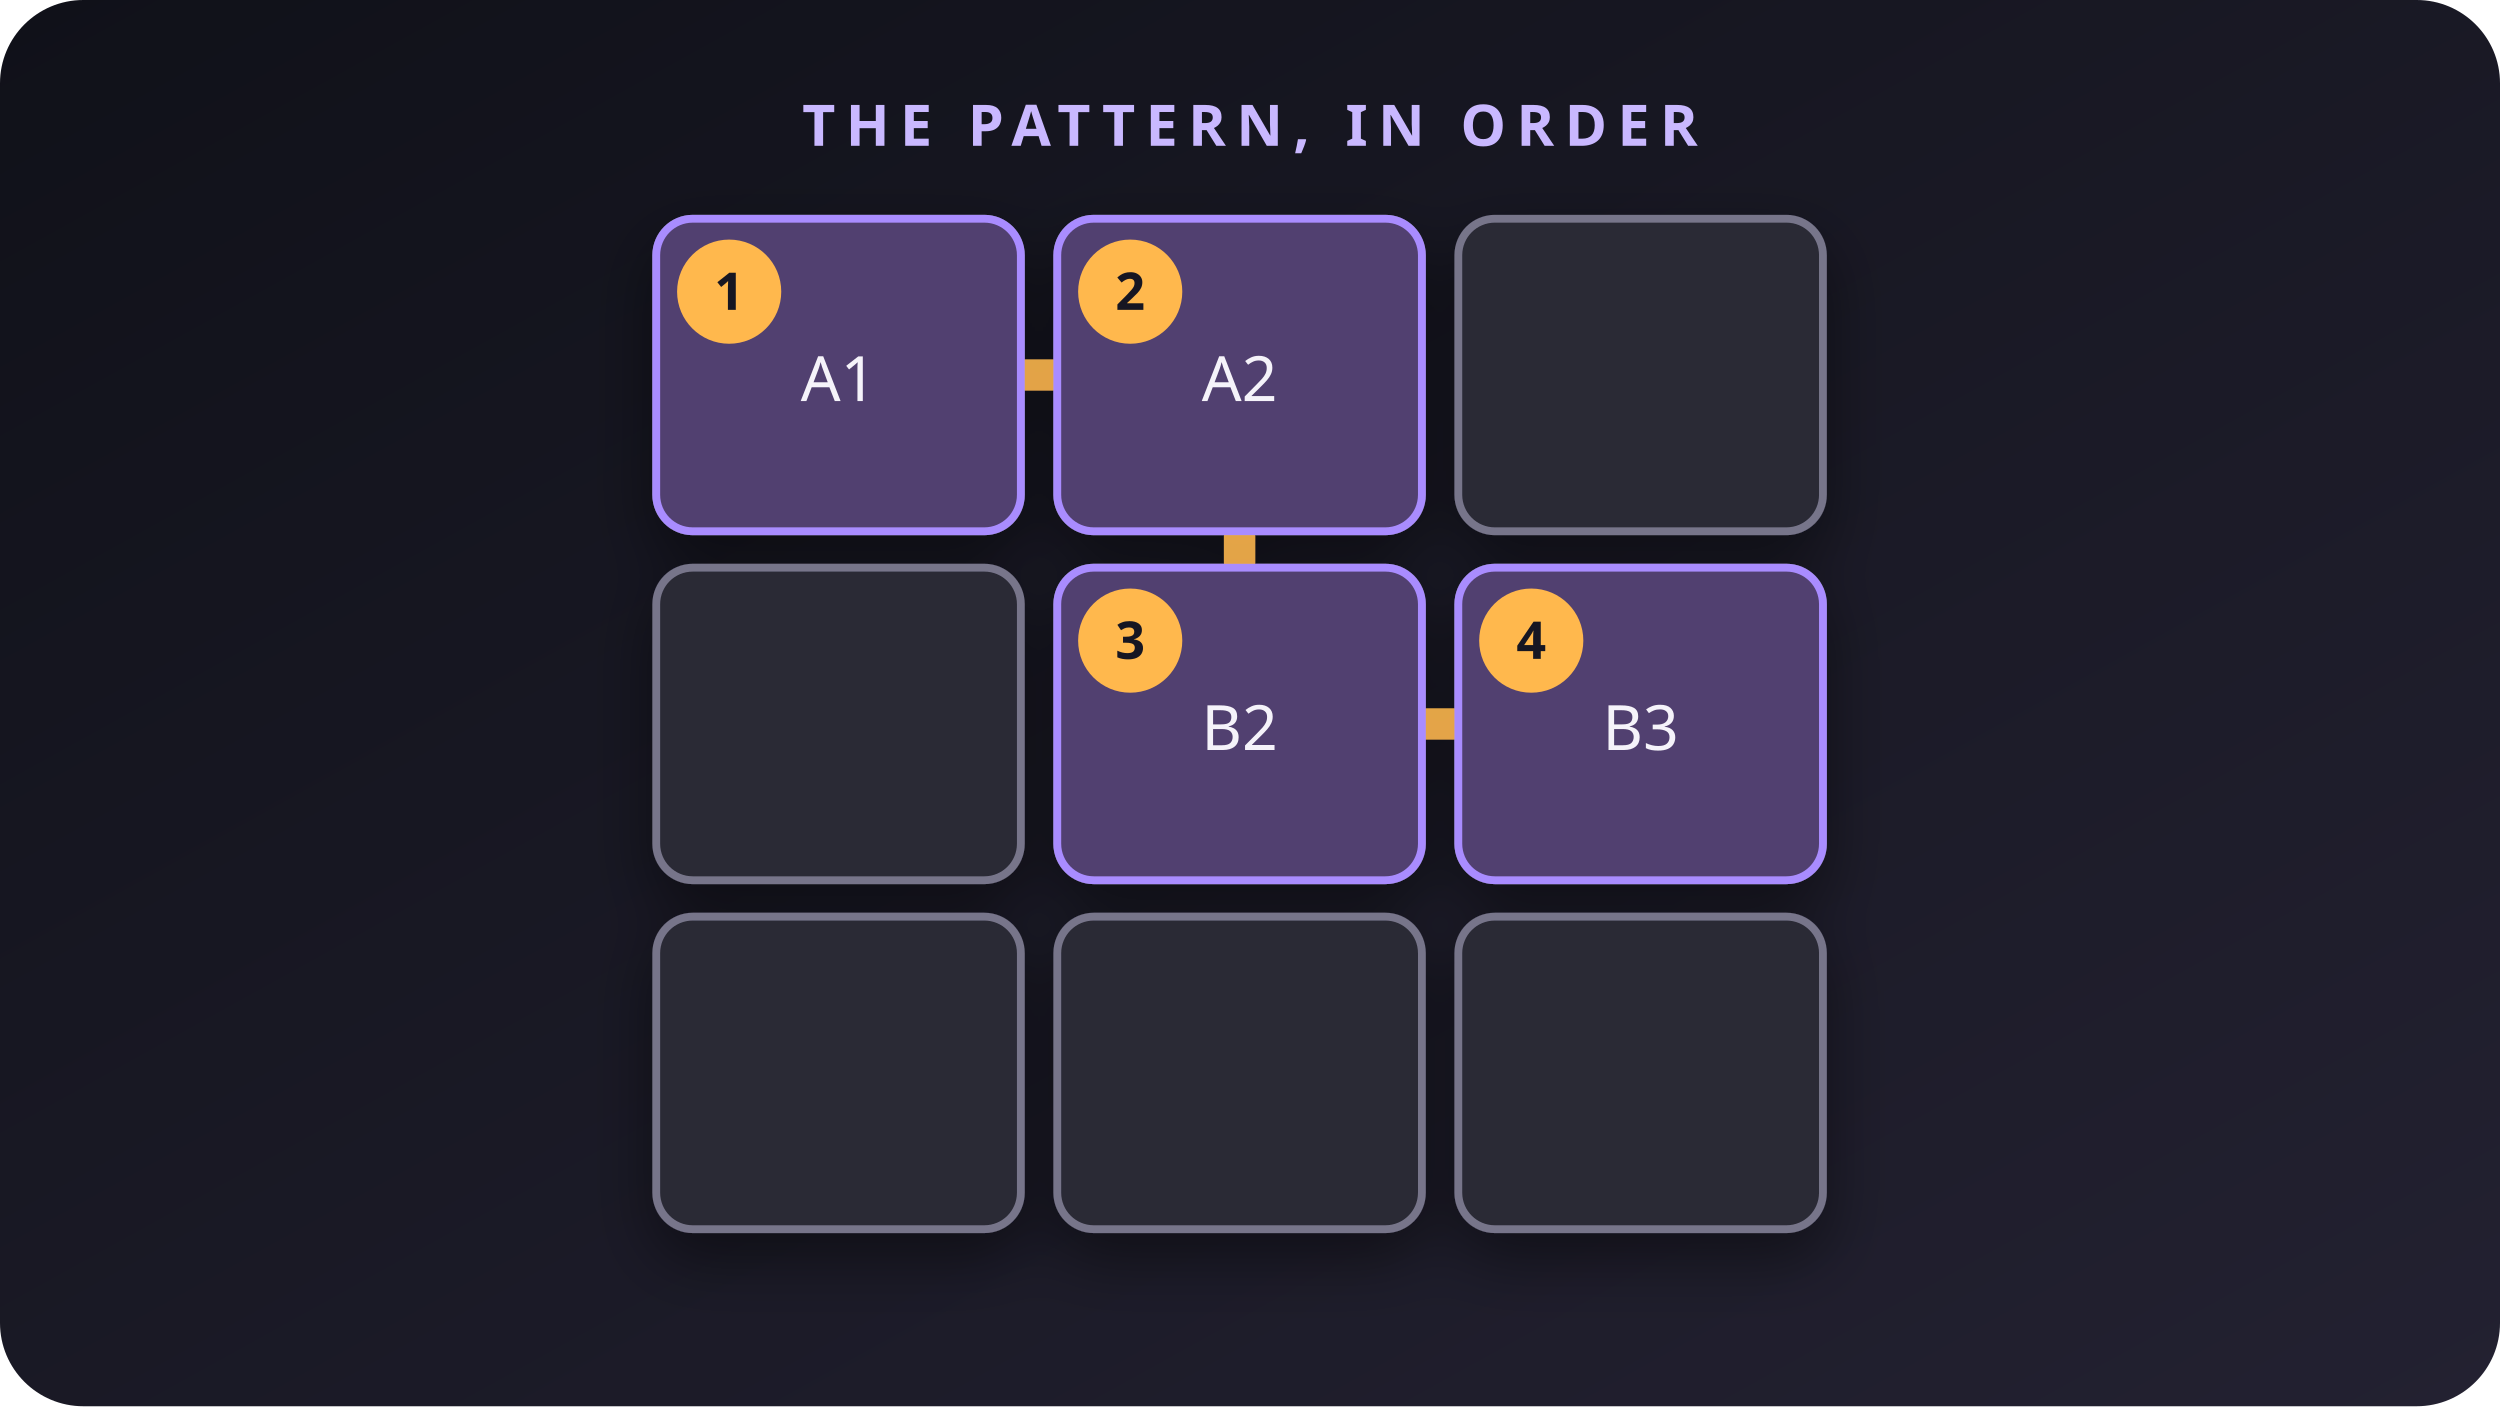
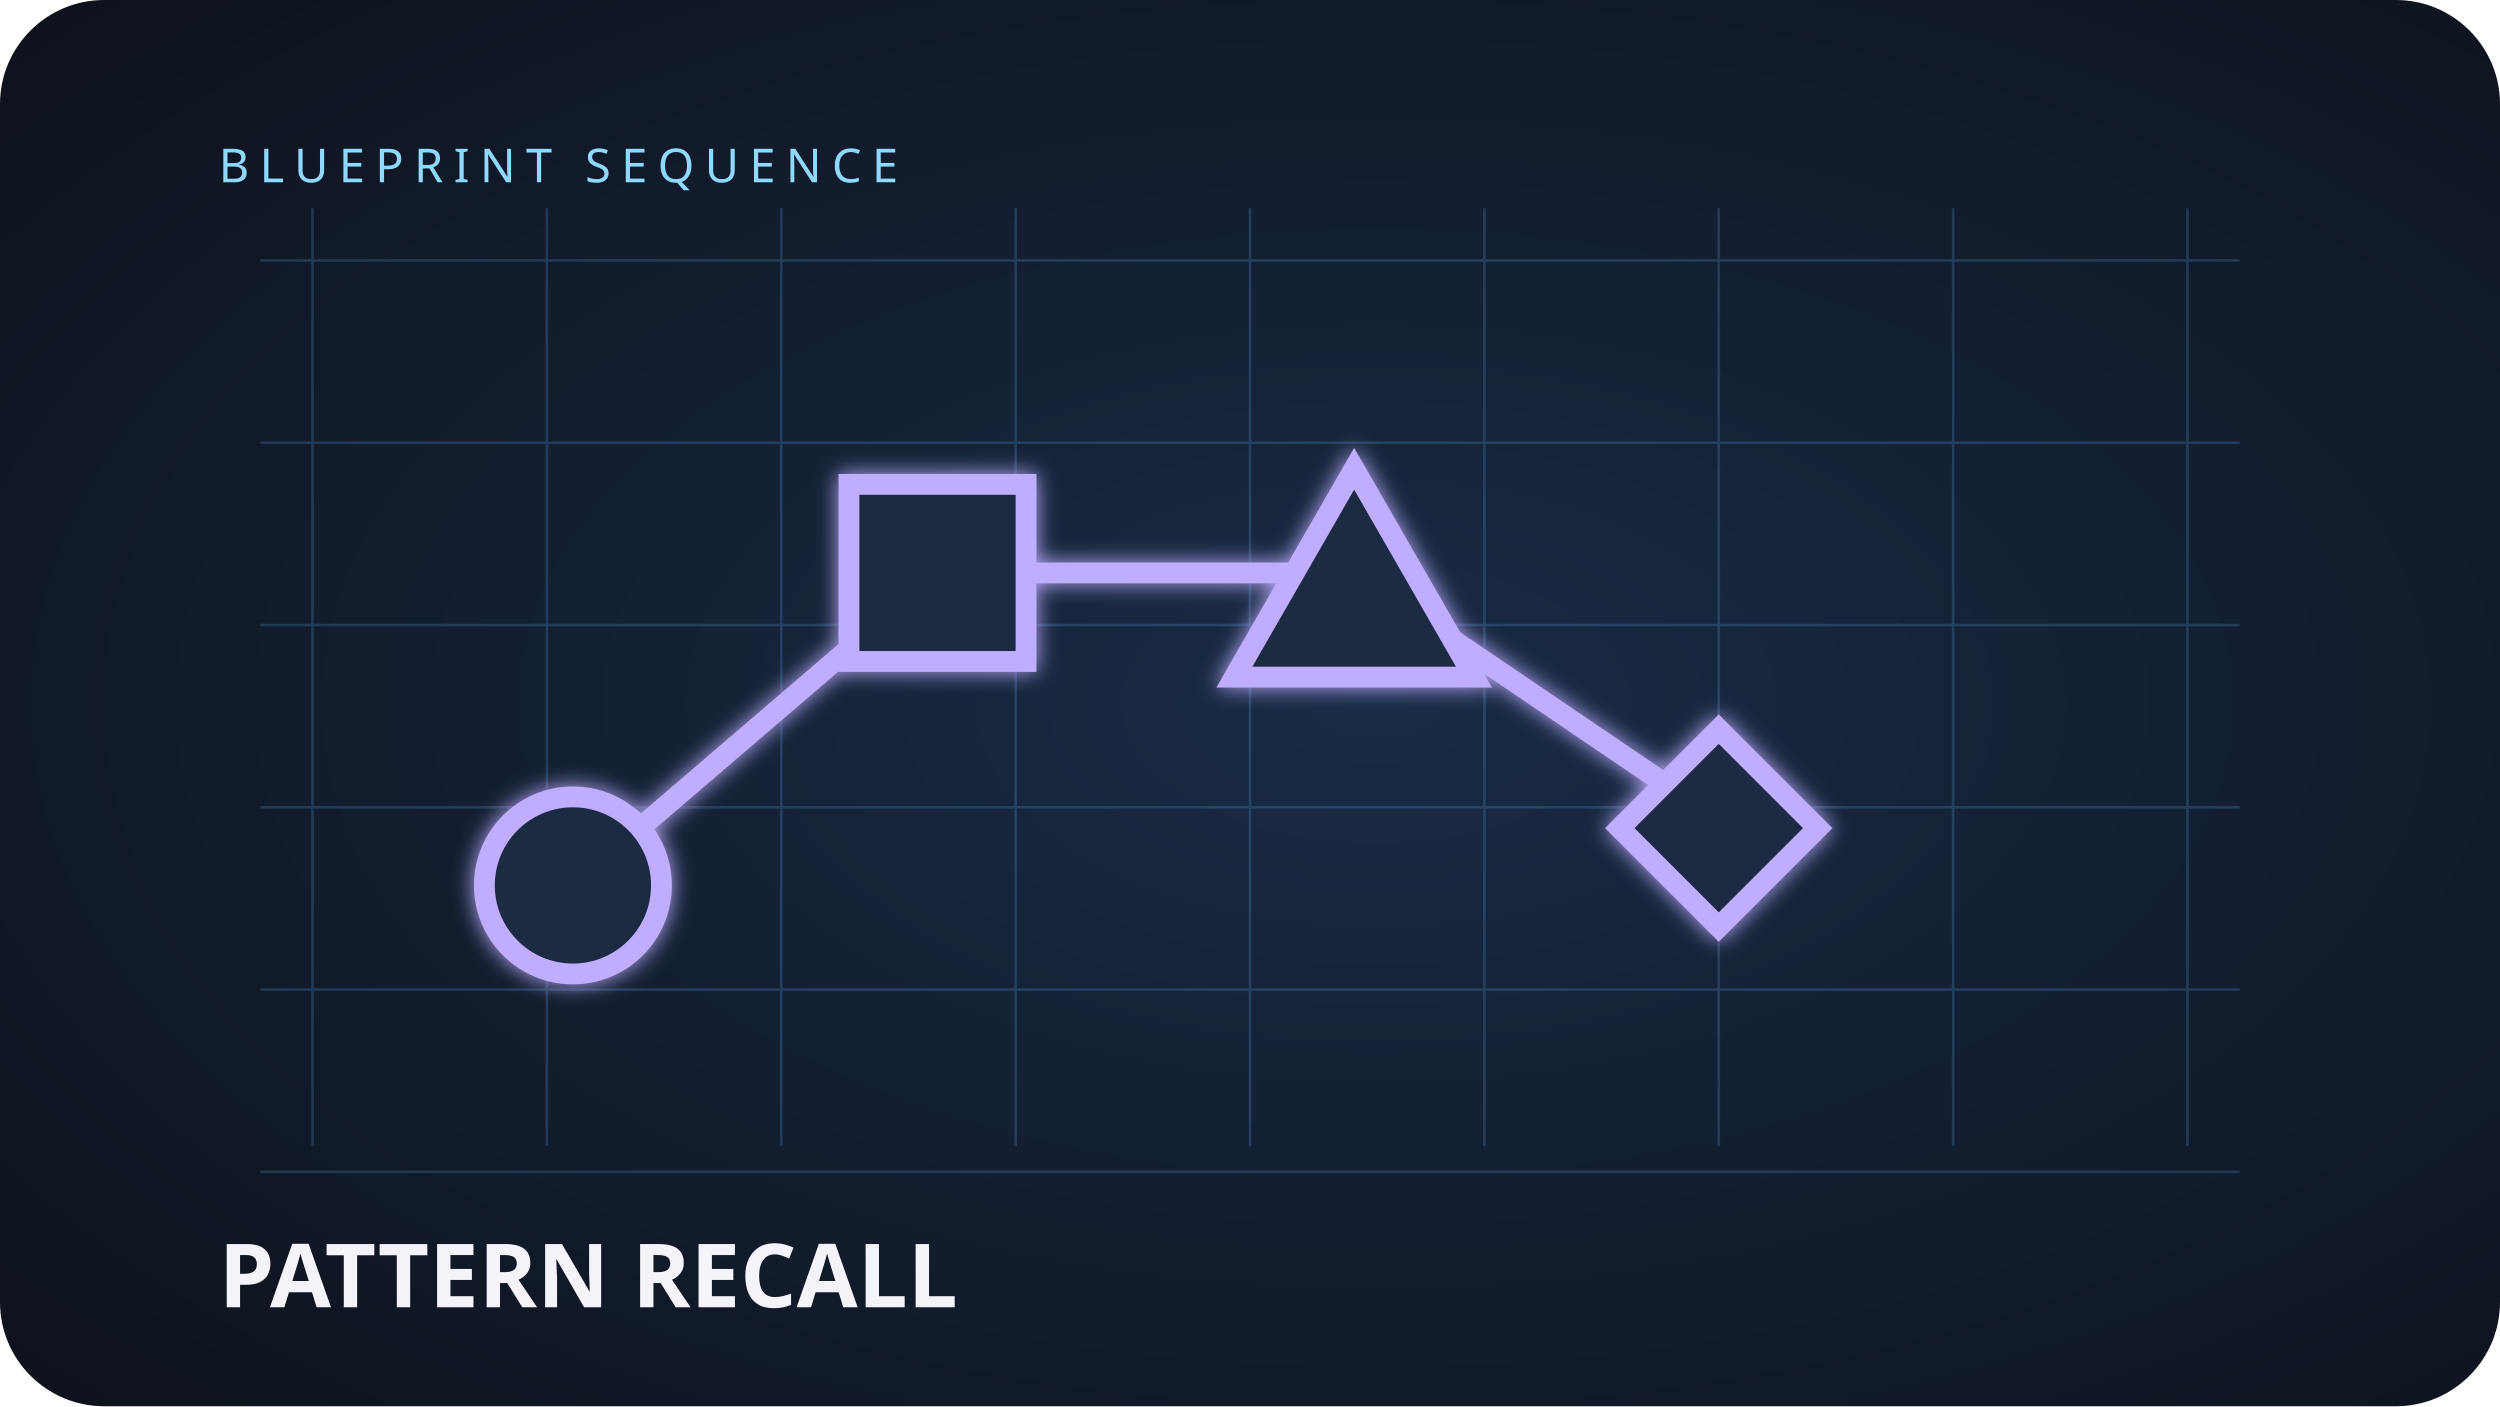
- <svg xmlns="http://www.w3.org/2000/svg" width="960" height="540" viewBox="0 0 960 540">
+ <svg xmlns="http://www.w3.org/2000/svg" viewBox="0 0 960 540">
  <defs>
-     <linearGradient id="bg" x1="0" y1="0" x2="1" y2="1">
-       <stop stop-color="#101119" />
-       <stop offset="1" stop-color="#232131" />
+     <filter id="softShadow" x="-20%" y="-20%" width="140%" height="140%">
+       <feDropShadow dx="0" dy="10" stdDeviation="10" flood-color="#000" flood-opacity="0.35" />
+     </filter>
+     <filter id="glow">
+       <feGaussianBlur stdDeviation="4" result="b" />
+       <feMerge>
+         <feMergeNode in="b" />
+         <feMergeNode in="SourceGraphic" />
+       </feMerge>
+     </filter>
+     <linearGradient id="gold" x1="0" x2="1">
+       <stop offset="0" stop-color="#FFD27A" />
+       <stop offset="1" stop-color="#B98537" />
    </linearGradient>
-     <filter id="s">
-       <feDropShadow dx="0" dy="10" stdDeviation="12" flood-opacity=".45" />
-     </filter>
  </defs>
-   <rect width="960" height="540" rx="32" fill="url(#bg)" />
-   <text x="480" y="56" fill="#c9b8ff" font-family="sans-serif" font-size="22" font-weight="700" text-anchor="middle" letter-spacing="4">THE PATTERN, IN ORDER</text>
-   <g transform="translate(252 84)" filter="url(#s)">
-     <g fill="#292934" stroke="#77758a" stroke-width="3">
-       <rect x="0" y="0" width="140" height="120" rx="14" />
-       <rect x="154" y="0" width="140" height="120" rx="14" />
-       <rect x="308" y="0" width="140" height="120" rx="14" />
-       <rect x="0" y="134" width="140" height="120" rx="14" />
-       <rect x="154" y="134" width="140" height="120" rx="14" />
-       <rect x="308" y="134" width="140" height="120" rx="14" />
-       <rect x="0" y="268" width="140" height="120" rx="14" />
-       <rect x="154" y="268" width="140" height="120" rx="14" />
-       <rect x="308" y="268" width="140" height="120" rx="14" />
-     </g>
-     <path d="M70 60H224V194H378" fill="none" stroke="#ffb84d" stroke-width="12" stroke-linecap="round" stroke-linejoin="round" opacity=".85" />
-     <g fill="#51406f" stroke="#a98cff" stroke-width="3">
-       <rect x="0" y="0" width="140" height="120" rx="14" />
-       <rect x="154" y="0" width="140" height="120" rx="14" />
-       <rect x="154" y="134" width="140" height="120" rx="14" />
-       <rect x="308" y="134" width="140" height="120" rx="14" />
-     </g>
-     <g fill="#ffb84d" font-family="sans-serif" font-size="20" font-weight="700" text-anchor="middle">
-       <circle cx="28" cy="28" r="20" />
-       <circle cx="182" cy="28" r="20" />
-       <circle cx="182" cy="162" r="20" />
-       <circle cx="336" cy="162" r="20" />
-       <g fill="#191720">
-         <text x="28" y="35">1</text>
-         <text x="182" y="35">2</text>
-         <text x="182" y="169">3</text>
-         <text x="336" y="169">4</text>
-       </g>
-     </g>
-     <g fill="#f5f3fa" font-family="sans-serif" font-size="24" text-anchor="middle">
-       <text x="70" y="70">A1</text>
-       <text x="224" y="70">A2</text>
-       <text x="224" y="204">B2</text>
-       <text x="378" y="204">B3</text>
-     </g>
+   <radialGradient id="bg" cx="55%" cy="50%" r="75%">
+     <stop offset="0" stop-color="#182B45" />
+     <stop offset="1" stop-color="#0D111A" />
+   </radialGradient>
+   <rect width="960" height="540" rx="40" fill="url(#bg)" />
+   <g stroke="#5DA9E9" opacity=".22">
+     <path d="M120 80v360" />
+     <path d="M210 80v360" />
+     <path d="M300 80v360" />
+     <path d="M390 80v360" />
+     <path d="M480 80v360" />
+     <path d="M570 80v360" />
+     <path d="M660 80v360" />
+     <path d="M750 80v360" />
+     <path d="M840 80v360" />
+     <path d="M100 100h760" />
+     <path d="M100 170h760" />
+     <path d="M100 240h760" />
+     <path d="M100 310h760" />
+     <path d="M100 380h760" />
+     <path d="M100 450h760" />
  </g>
+   <g filter="url(#glow)" stroke="#BFAEFF" stroke-width="8" fill="none">
+     <path d="M220 340L360 220L520 220L660 315" />
+     <circle cx="220" cy="340" r="34" fill="#1C2942" />
+     <rect x="326" y="186" width="68" height="68" fill="#1C2942" />
+     <path d="M520 180l46 80h-92z" fill="#1C2942" />
+     <path d="M660 280l38 38l-38 38l-38-38z" fill="#1C2942" />
+   </g>
+   <text x="84" y="502" fill="#F5F3FA" font-size="34" font-family="sans-serif" font-weight="700">PATTERN RECALL</text>
+   <text x="84" y="70" fill="#8FD8FF" font-size="18" font-family="sans-serif" letter-spacing="4">BLUEPRINT SEQUENCE</text>
</svg>
